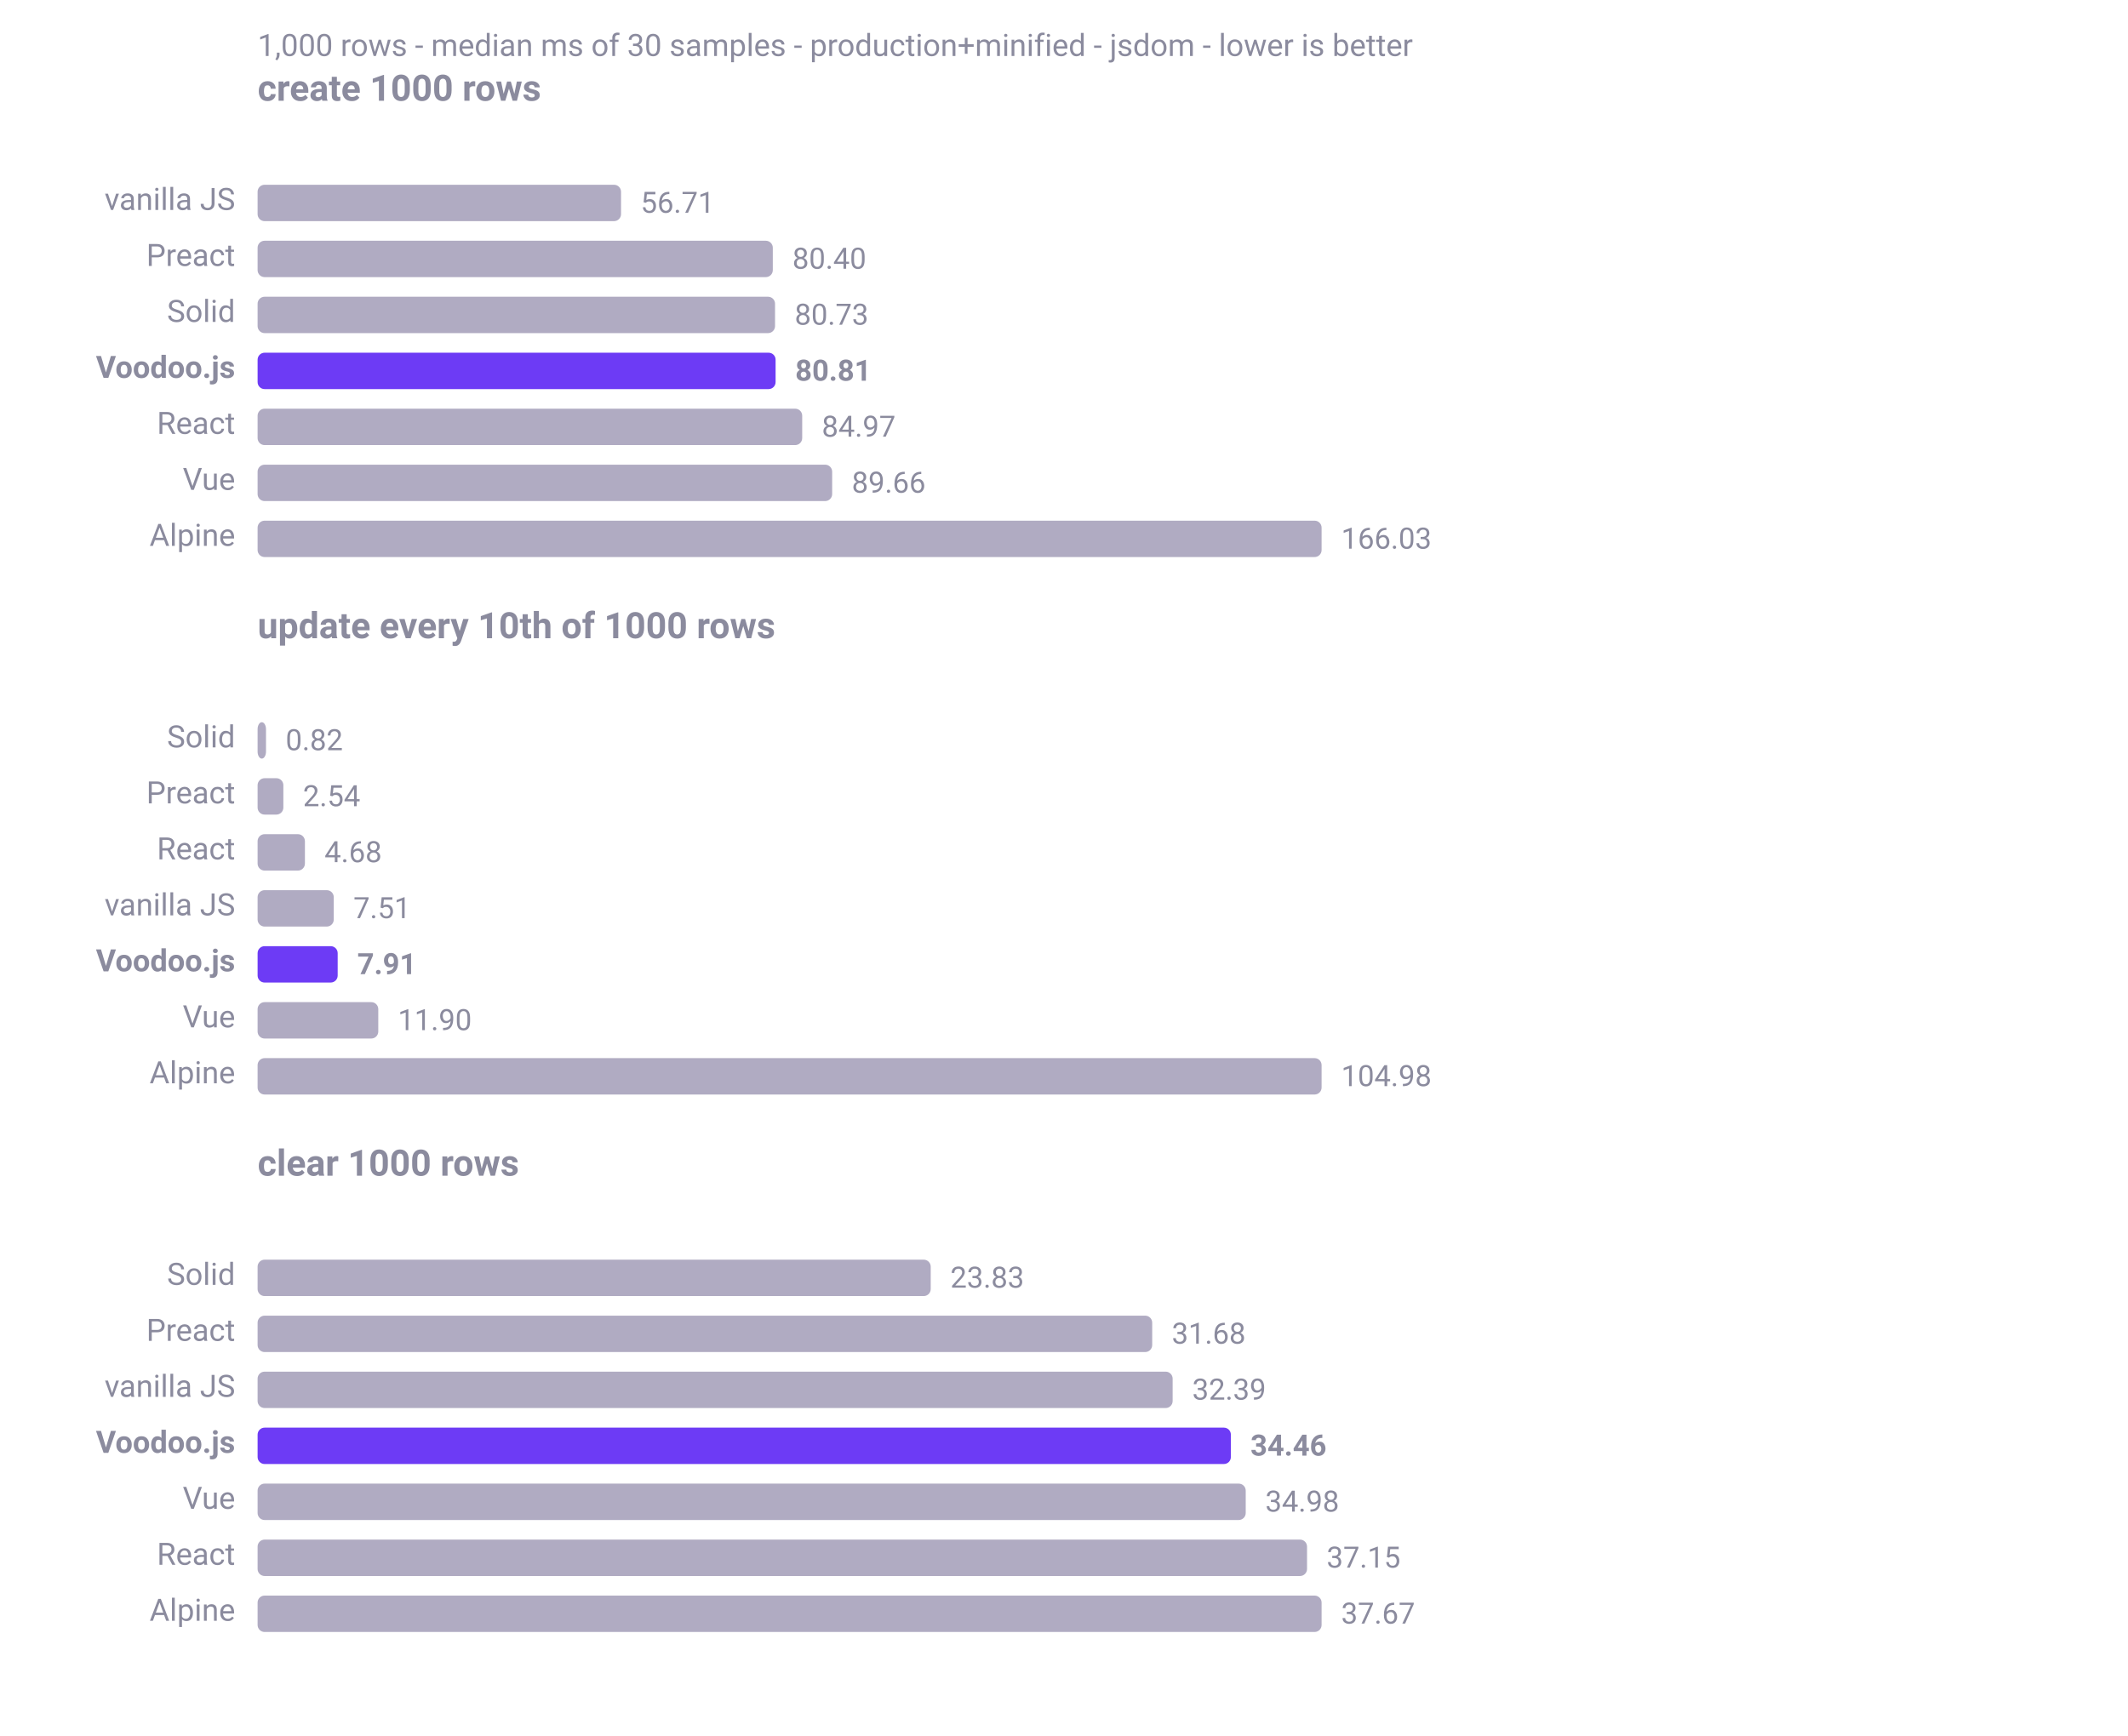
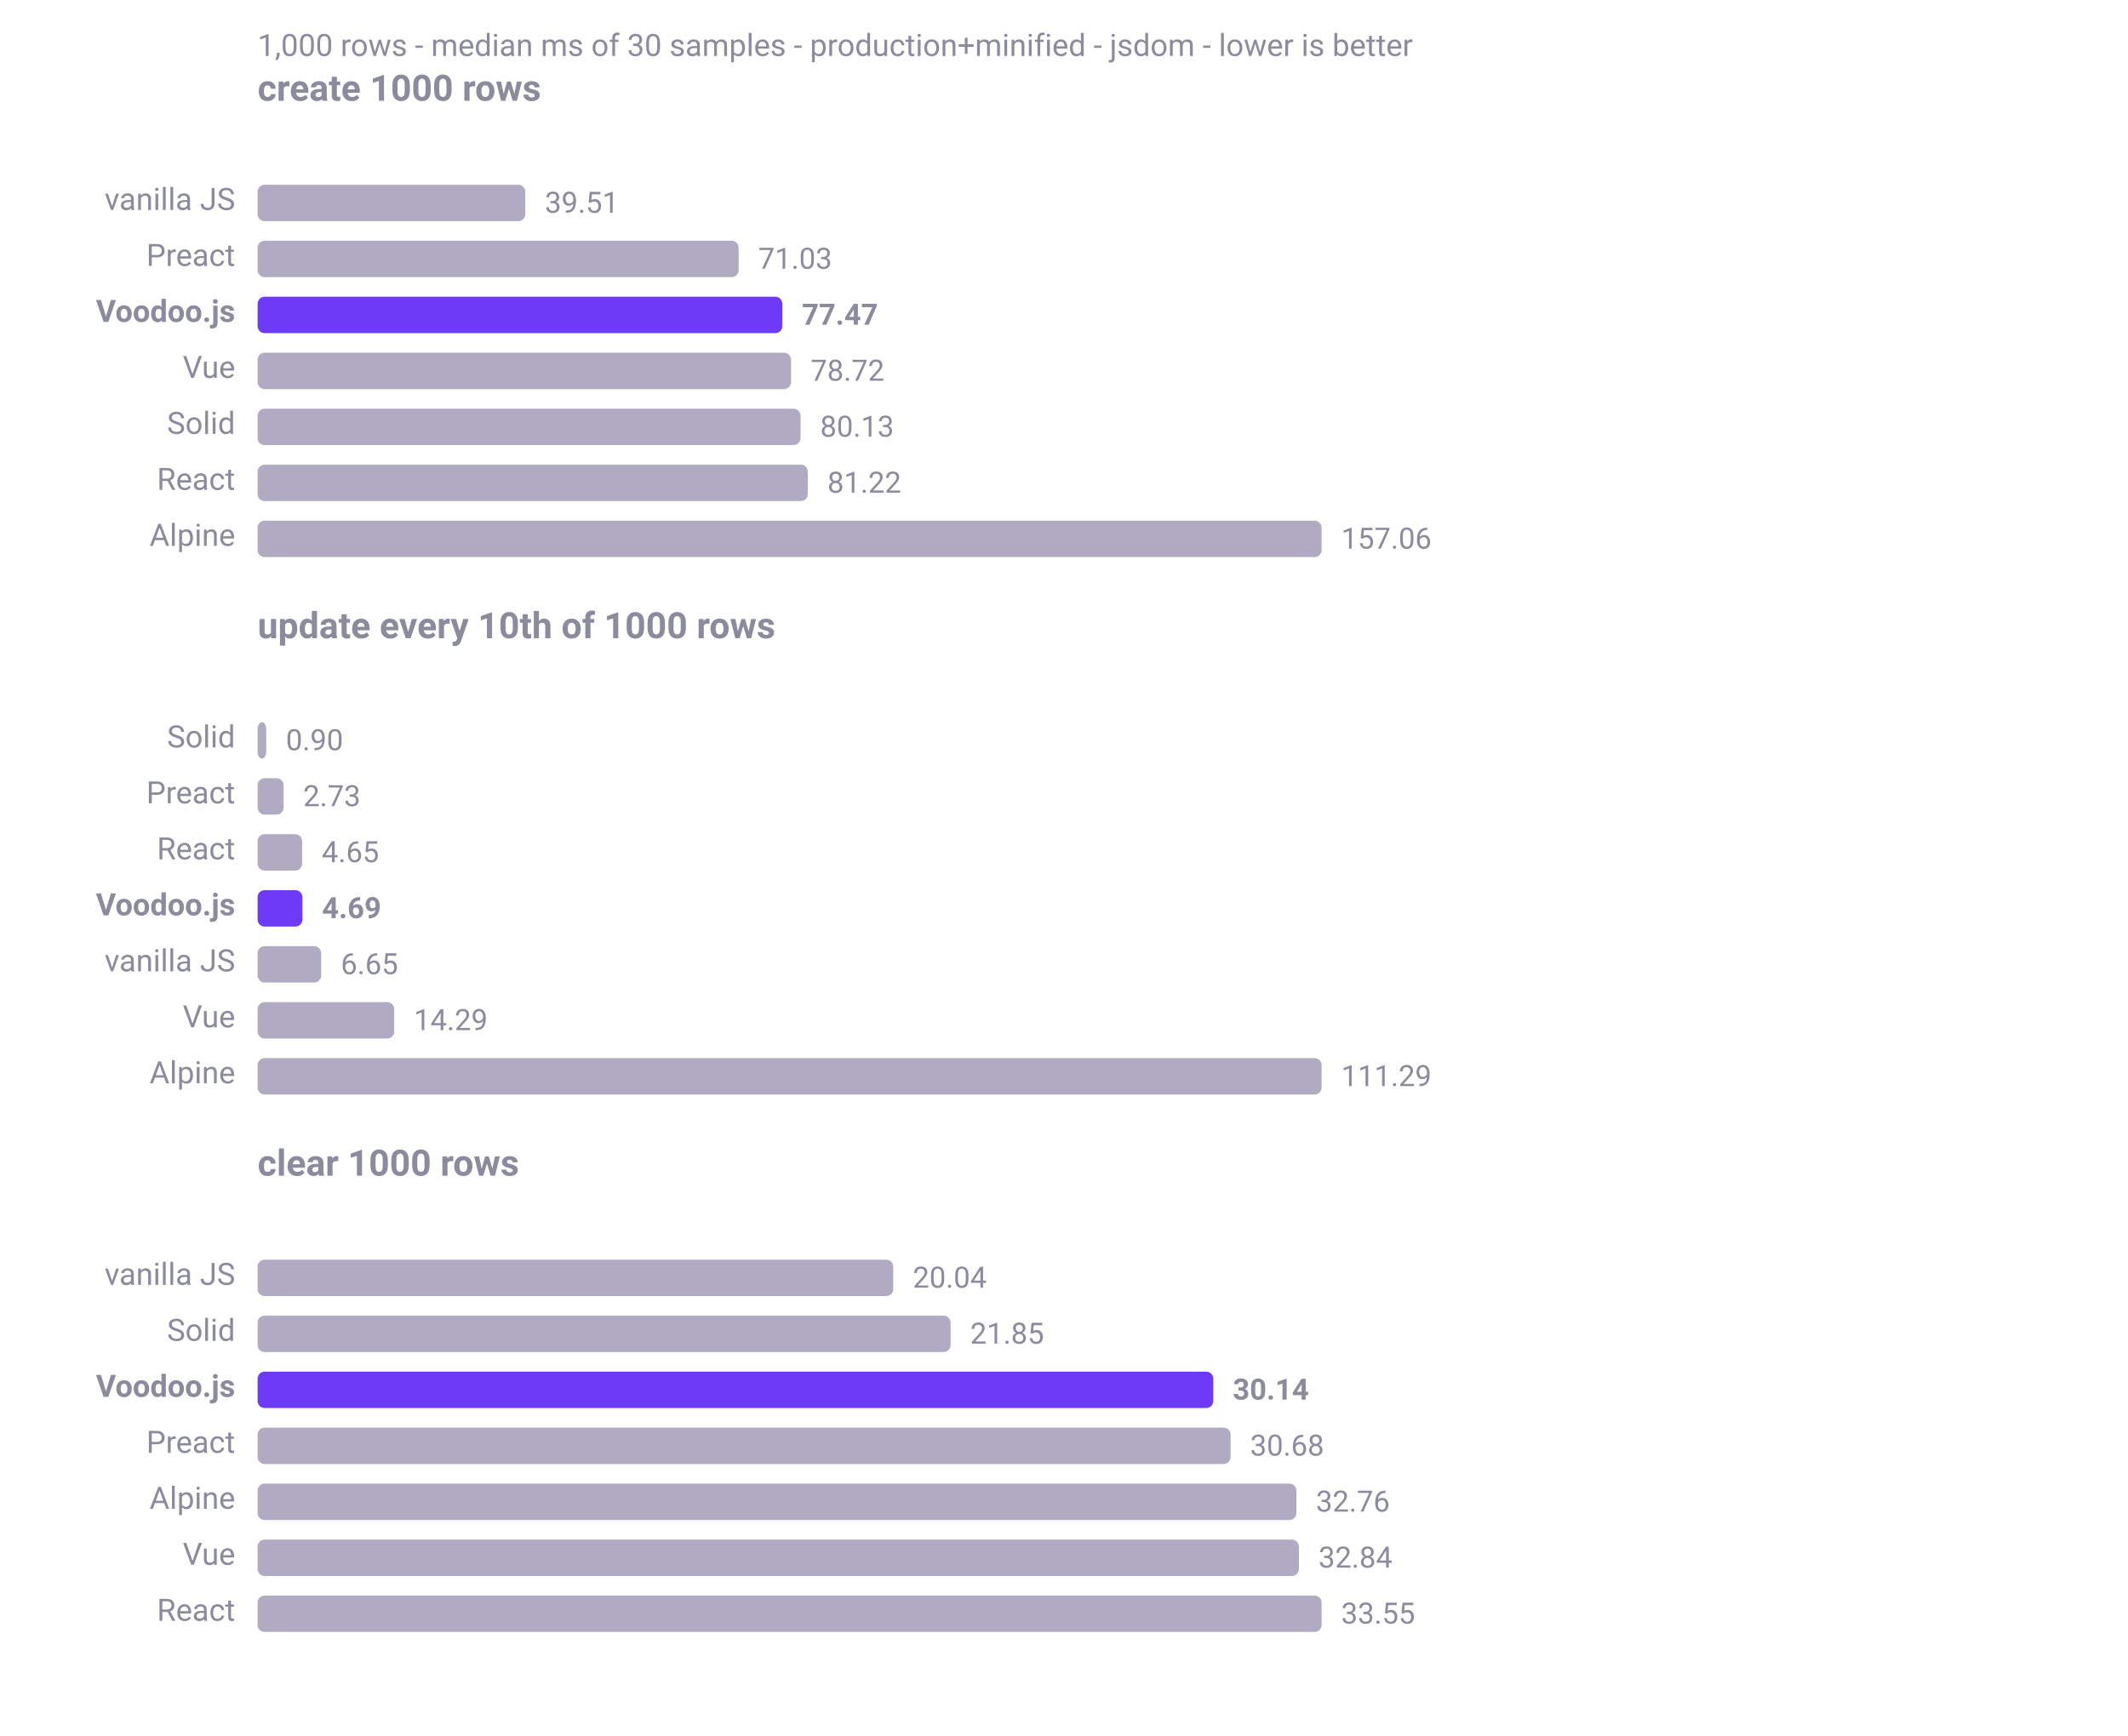
<svg xmlns="http://www.w3.org/2000/svg" viewBox="0 0 760 620" width="760" height="620" font-family="ui-sans-serif,system-ui,-apple-system,Segoe UI,Roboto,sans-serif">
  <text x="92" y="20" font-size="11" fill="#8b8b9e">1,000 rows - median ms of 30 samples - production+minified - jsdom - lower is better</text>
  <text x="92" y="36" font-size="13" font-weight="700" fill="#8b8b9e">create 1000 rows</text>
  <text x="84" y="75" font-size="11" text-anchor="end" fill="#8b8b9e" font-weight="400">vanilla JS</text>
-   <rect x="92" y="66" width="129.8" height="13" rx="2.5" fill="#b0abc2" />
-   <text x="228.8" y="76" font-size="10.5" fill="#8b8b9e" font-weight="400">56.71</text>
+   <rect x="92" y="66" width="95.6" height="13" rx="2.5" fill="#b0abc2" />
+   <text x="194.6" y="76" font-size="10.5" fill="#8b8b9e" font-weight="400">39.51</text>
  <text x="84" y="95" font-size="11" text-anchor="end" fill="#8b8b9e" font-weight="400">Preact</text>
-   <rect x="92" y="86" width="184.0" height="13" rx="2.5" fill="#b0abc2" />
-   <text x="283.0" y="96" font-size="10.5" fill="#8b8b9e" font-weight="400">80.40</text>
-   <text x="84" y="115" font-size="11" text-anchor="end" fill="#8b8b9e" font-weight="400">Solid</text>
-   <rect x="92" y="106" width="184.8" height="13" rx="2.5" fill="#b0abc2" />
-   <text x="283.8" y="116" font-size="10.5" fill="#8b8b9e" font-weight="400">80.73</text>
-   <text x="84" y="135" font-size="11" text-anchor="end" fill="#8b8b9e" font-weight="700">Voodoo.js</text>
-   <rect x="92" y="126" width="185.0" height="13" rx="2.5" fill="#6D3BF5" />
-   <text x="284.0" y="136" font-size="10.5" fill="#8b8b9e" font-weight="700">80.81</text>
-   <text x="84" y="155" font-size="11" text-anchor="end" fill="#8b8b9e" font-weight="400">React</text>
-   <rect x="92" y="146" width="194.5" height="13" rx="2.5" fill="#b0abc2" />
-   <text x="293.5" y="156" font-size="10.5" fill="#8b8b9e" font-weight="400">84.97</text>
-   <text x="84" y="175" font-size="11" text-anchor="end" fill="#8b8b9e" font-weight="400">Vue</text>
-   <rect x="92" y="166" width="205.2" height="13" rx="2.5" fill="#b0abc2" />
-   <text x="304.2" y="176" font-size="10.5" fill="#8b8b9e" font-weight="400">89.66</text>
+   <rect x="92" y="86" width="171.8" height="13" rx="2.5" fill="#b0abc2" />
+   <text x="270.8" y="96" font-size="10.5" fill="#8b8b9e" font-weight="400">71.03</text>
+   <text x="84" y="115" font-size="11" text-anchor="end" fill="#8b8b9e" font-weight="700">Voodoo.js</text>
+   <rect x="92" y="106" width="187.4" height="13" rx="2.5" fill="#6D3BF5" />
+   <text x="286.4" y="116" font-size="10.5" fill="#8b8b9e" font-weight="700">77.47</text>
+   <text x="84" y="135" font-size="11" text-anchor="end" fill="#8b8b9e" font-weight="400">Vue</text>
+   <rect x="92" y="126" width="190.5" height="13" rx="2.5" fill="#b0abc2" />
+   <text x="289.5" y="136" font-size="10.5" fill="#8b8b9e" font-weight="400">78.72</text>
+   <text x="84" y="155" font-size="11" text-anchor="end" fill="#8b8b9e" font-weight="400">Solid</text>
+   <rect x="92" y="146" width="193.9" height="13" rx="2.5" fill="#b0abc2" />
+   <text x="292.9" y="156" font-size="10.5" fill="#8b8b9e" font-weight="400">80.13</text>
+   <text x="84" y="175" font-size="11" text-anchor="end" fill="#8b8b9e" font-weight="400">React</text>
+   <rect x="92" y="166" width="196.5" height="13" rx="2.5" fill="#b0abc2" />
+   <text x="295.5" y="176" font-size="10.5" fill="#8b8b9e" font-weight="400">81.22</text>
  <text x="84" y="195" font-size="11" text-anchor="end" fill="#8b8b9e" font-weight="400">Alpine</text>
  <rect x="92" y="186" width="380.0" height="13" rx="2.5" fill="#b0abc2" />
-   <text x="479.0" y="196" font-size="10.5" fill="#8b8b9e" font-weight="400">166.03</text>
+   <text x="479.0" y="196" font-size="10.5" fill="#8b8b9e" font-weight="400">157.06</text>
  <text x="92" y="228" font-size="13" font-weight="700" fill="#8b8b9e">update every 10th of 1000 rows</text>
  <text x="84" y="267" font-size="11" text-anchor="end" fill="#8b8b9e" font-weight="400">Solid</text>
-   <rect x="92" y="258" width="3.0" height="13" rx="2.5" fill="#b0abc2" />
-   <text x="102.0" y="268" font-size="10.5" fill="#8b8b9e" font-weight="400">0.82</text>
+   <rect x="92" y="258" width="3.1" height="13" rx="2.5" fill="#b0abc2" />
+   <text x="102.1" y="268" font-size="10.5" fill="#8b8b9e" font-weight="400">0.90</text>
  <text x="84" y="287" font-size="11" text-anchor="end" fill="#8b8b9e" font-weight="400">Preact</text>
-   <rect x="92" y="278" width="9.2" height="13" rx="2.5" fill="#b0abc2" />
-   <text x="108.2" y="288" font-size="10.5" fill="#8b8b9e" font-weight="400">2.54</text>
+   <rect x="92" y="278" width="9.3" height="13" rx="2.5" fill="#b0abc2" />
+   <text x="108.3" y="288" font-size="10.5" fill="#8b8b9e" font-weight="400">2.73</text>
  <text x="84" y="307" font-size="11" text-anchor="end" fill="#8b8b9e" font-weight="400">React</text>
-   <rect x="92" y="298" width="16.9" height="13" rx="2.5" fill="#b0abc2" />
-   <text x="115.9" y="308" font-size="10.5" fill="#8b8b9e" font-weight="400">4.68</text>
-   <text x="84" y="327" font-size="11" text-anchor="end" fill="#8b8b9e" font-weight="400">vanilla JS</text>
-   <rect x="92" y="318" width="27.2" height="13" rx="2.5" fill="#b0abc2" />
-   <text x="126.2" y="328" font-size="10.5" fill="#8b8b9e" font-weight="400">7.51</text>
-   <text x="84" y="347" font-size="11" text-anchor="end" fill="#8b8b9e" font-weight="700">Voodoo.js</text>
-   <rect x="92" y="338" width="28.6" height="13" rx="2.5" fill="#6D3BF5" />
-   <text x="127.6" y="348" font-size="10.5" fill="#8b8b9e" font-weight="700">7.91</text>
+   <rect x="92" y="298" width="15.9" height="13" rx="2.5" fill="#b0abc2" />
+   <text x="114.9" y="308" font-size="10.5" fill="#8b8b9e" font-weight="400">4.65</text>
+   <text x="84" y="327" font-size="11" text-anchor="end" fill="#8b8b9e" font-weight="700">Voodoo.js</text>
+   <rect x="92" y="318" width="16.0" height="13" rx="2.5" fill="#6D3BF5" />
+   <text x="115.0" y="328" font-size="10.5" fill="#8b8b9e" font-weight="700">4.69</text>
+   <text x="84" y="347" font-size="11" text-anchor="end" fill="#8b8b9e" font-weight="400">vanilla JS</text>
+   <rect x="92" y="338" width="22.7" height="13" rx="2.5" fill="#b0abc2" />
+   <text x="121.7" y="348" font-size="10.5" fill="#8b8b9e" font-weight="400">6.65</text>
  <text x="84" y="367" font-size="11" text-anchor="end" fill="#8b8b9e" font-weight="400">Vue</text>
-   <rect x="92" y="358" width="43.1" height="13" rx="2.5" fill="#b0abc2" />
-   <text x="142.1" y="368" font-size="10.5" fill="#8b8b9e" font-weight="400">11.90</text>
+   <rect x="92" y="358" width="48.8" height="13" rx="2.5" fill="#b0abc2" />
+   <text x="147.8" y="368" font-size="10.5" fill="#8b8b9e" font-weight="400">14.29</text>
  <text x="84" y="387" font-size="11" text-anchor="end" fill="#8b8b9e" font-weight="400">Alpine</text>
  <rect x="92" y="378" width="380.0" height="13" rx="2.5" fill="#b0abc2" />
-   <text x="479.0" y="388" font-size="10.5" fill="#8b8b9e" font-weight="400">104.98</text>
+   <text x="479.0" y="388" font-size="10.5" fill="#8b8b9e" font-weight="400">111.29</text>
  <text x="92" y="420" font-size="13" font-weight="700" fill="#8b8b9e">clear 1000 rows</text>
-   <text x="84" y="459" font-size="11" text-anchor="end" fill="#8b8b9e" font-weight="400">Solid</text>
-   <rect x="92" y="450" width="240.4" height="13" rx="2.5" fill="#b0abc2" />
-   <text x="339.4" y="460" font-size="10.5" fill="#8b8b9e" font-weight="400">23.83</text>
-   <text x="84" y="479" font-size="11" text-anchor="end" fill="#8b8b9e" font-weight="400">Preact</text>
-   <rect x="92" y="470" width="319.5" height="13" rx="2.5" fill="#b0abc2" />
-   <text x="418.5" y="480" font-size="10.5" fill="#8b8b9e" font-weight="400">31.68</text>
-   <text x="84" y="499" font-size="11" text-anchor="end" fill="#8b8b9e" font-weight="400">vanilla JS</text>
-   <rect x="92" y="490" width="326.8" height="13" rx="2.5" fill="#b0abc2" />
-   <text x="425.8" y="500" font-size="10.5" fill="#8b8b9e" font-weight="400">32.39</text>
-   <text x="84" y="519" font-size="11" text-anchor="end" fill="#8b8b9e" font-weight="700">Voodoo.js</text>
-   <rect x="92" y="510" width="347.6" height="13" rx="2.5" fill="#6D3BF5" />
-   <text x="446.6" y="520" font-size="10.5" fill="#8b8b9e" font-weight="700">34.46</text>
-   <text x="84" y="539" font-size="11" text-anchor="end" fill="#8b8b9e" font-weight="400">Vue</text>
-   <rect x="92" y="530" width="352.9" height="13" rx="2.5" fill="#b0abc2" />
-   <text x="451.9" y="540" font-size="10.5" fill="#8b8b9e" font-weight="400">34.98</text>
-   <text x="84" y="559" font-size="11" text-anchor="end" fill="#8b8b9e" font-weight="400">React</text>
-   <rect x="92" y="550" width="374.8" height="13" rx="2.5" fill="#b0abc2" />
-   <text x="473.8" y="560" font-size="10.5" fill="#8b8b9e" font-weight="400">37.15</text>
-   <text x="84" y="579" font-size="11" text-anchor="end" fill="#8b8b9e" font-weight="400">Alpine</text>
+   <text x="84" y="459" font-size="11" text-anchor="end" fill="#8b8b9e" font-weight="400">vanilla JS</text>
+   <rect x="92" y="450" width="227.0" height="13" rx="2.5" fill="#b0abc2" />
+   <text x="326.0" y="460" font-size="10.5" fill="#8b8b9e" font-weight="400">20.04</text>
+   <text x="84" y="479" font-size="11" text-anchor="end" fill="#8b8b9e" font-weight="400">Solid</text>
+   <rect x="92" y="470" width="247.5" height="13" rx="2.5" fill="#b0abc2" />
+   <text x="346.5" y="480" font-size="10.5" fill="#8b8b9e" font-weight="400">21.85</text>
+   <text x="84" y="499" font-size="11" text-anchor="end" fill="#8b8b9e" font-weight="700">Voodoo.js</text>
+   <rect x="92" y="490" width="341.3" height="13" rx="2.5" fill="#6D3BF5" />
+   <text x="440.3" y="500" font-size="10.5" fill="#8b8b9e" font-weight="700">30.14</text>
+   <text x="84" y="519" font-size="11" text-anchor="end" fill="#8b8b9e" font-weight="400">Preact</text>
+   <rect x="92" y="510" width="347.5" height="13" rx="2.5" fill="#b0abc2" />
+   <text x="446.5" y="520" font-size="10.5" fill="#8b8b9e" font-weight="400">30.68</text>
+   <text x="84" y="539" font-size="11" text-anchor="end" fill="#8b8b9e" font-weight="400">Alpine</text>
+   <rect x="92" y="530" width="371.0" height="13" rx="2.5" fill="#b0abc2" />
+   <text x="470.0" y="540" font-size="10.5" fill="#8b8b9e" font-weight="400">32.76</text>
+   <text x="84" y="559" font-size="11" text-anchor="end" fill="#8b8b9e" font-weight="400">Vue</text>
+   <rect x="92" y="550" width="371.9" height="13" rx="2.5" fill="#b0abc2" />
+   <text x="470.9" y="560" font-size="10.5" fill="#8b8b9e" font-weight="400">32.84</text>
+   <text x="84" y="579" font-size="11" text-anchor="end" fill="#8b8b9e" font-weight="400">React</text>
  <rect x="92" y="570" width="380.0" height="13" rx="2.5" fill="#b0abc2" />
-   <text x="479.0" y="580" font-size="10.5" fill="#8b8b9e" font-weight="400">37.67</text>
+   <text x="479.0" y="580" font-size="10.5" fill="#8b8b9e" font-weight="400">33.55</text>
</svg>
